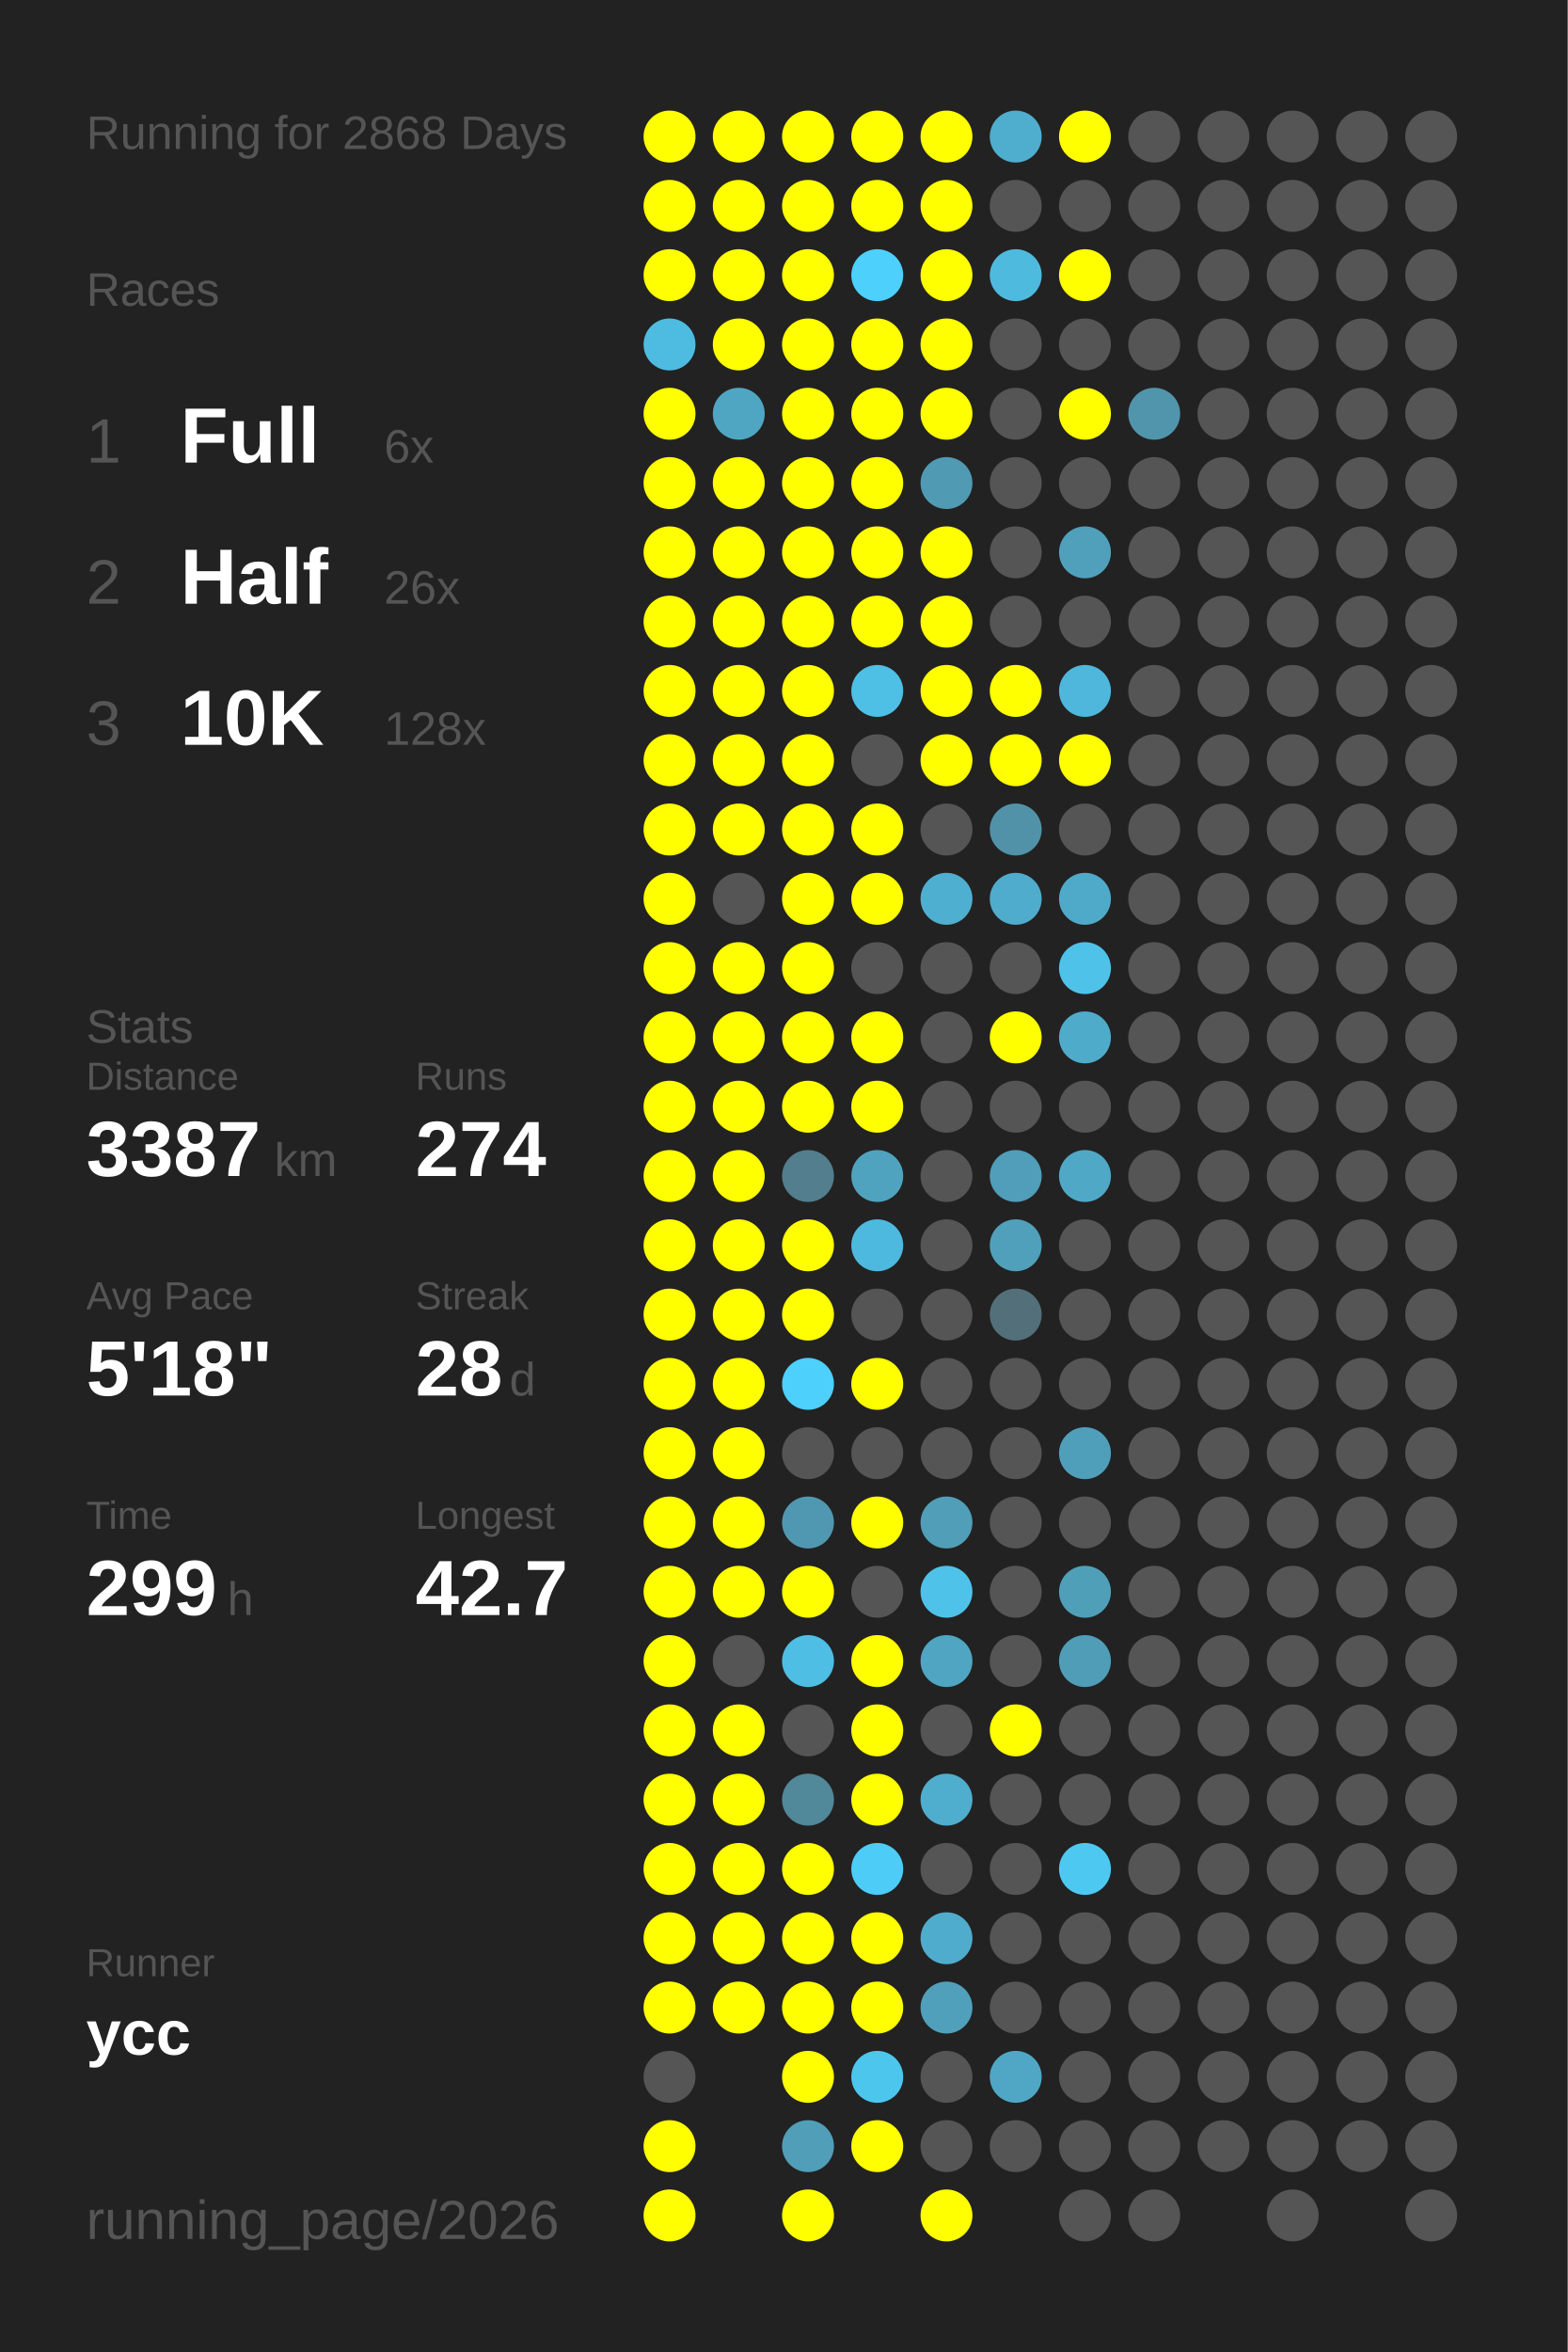
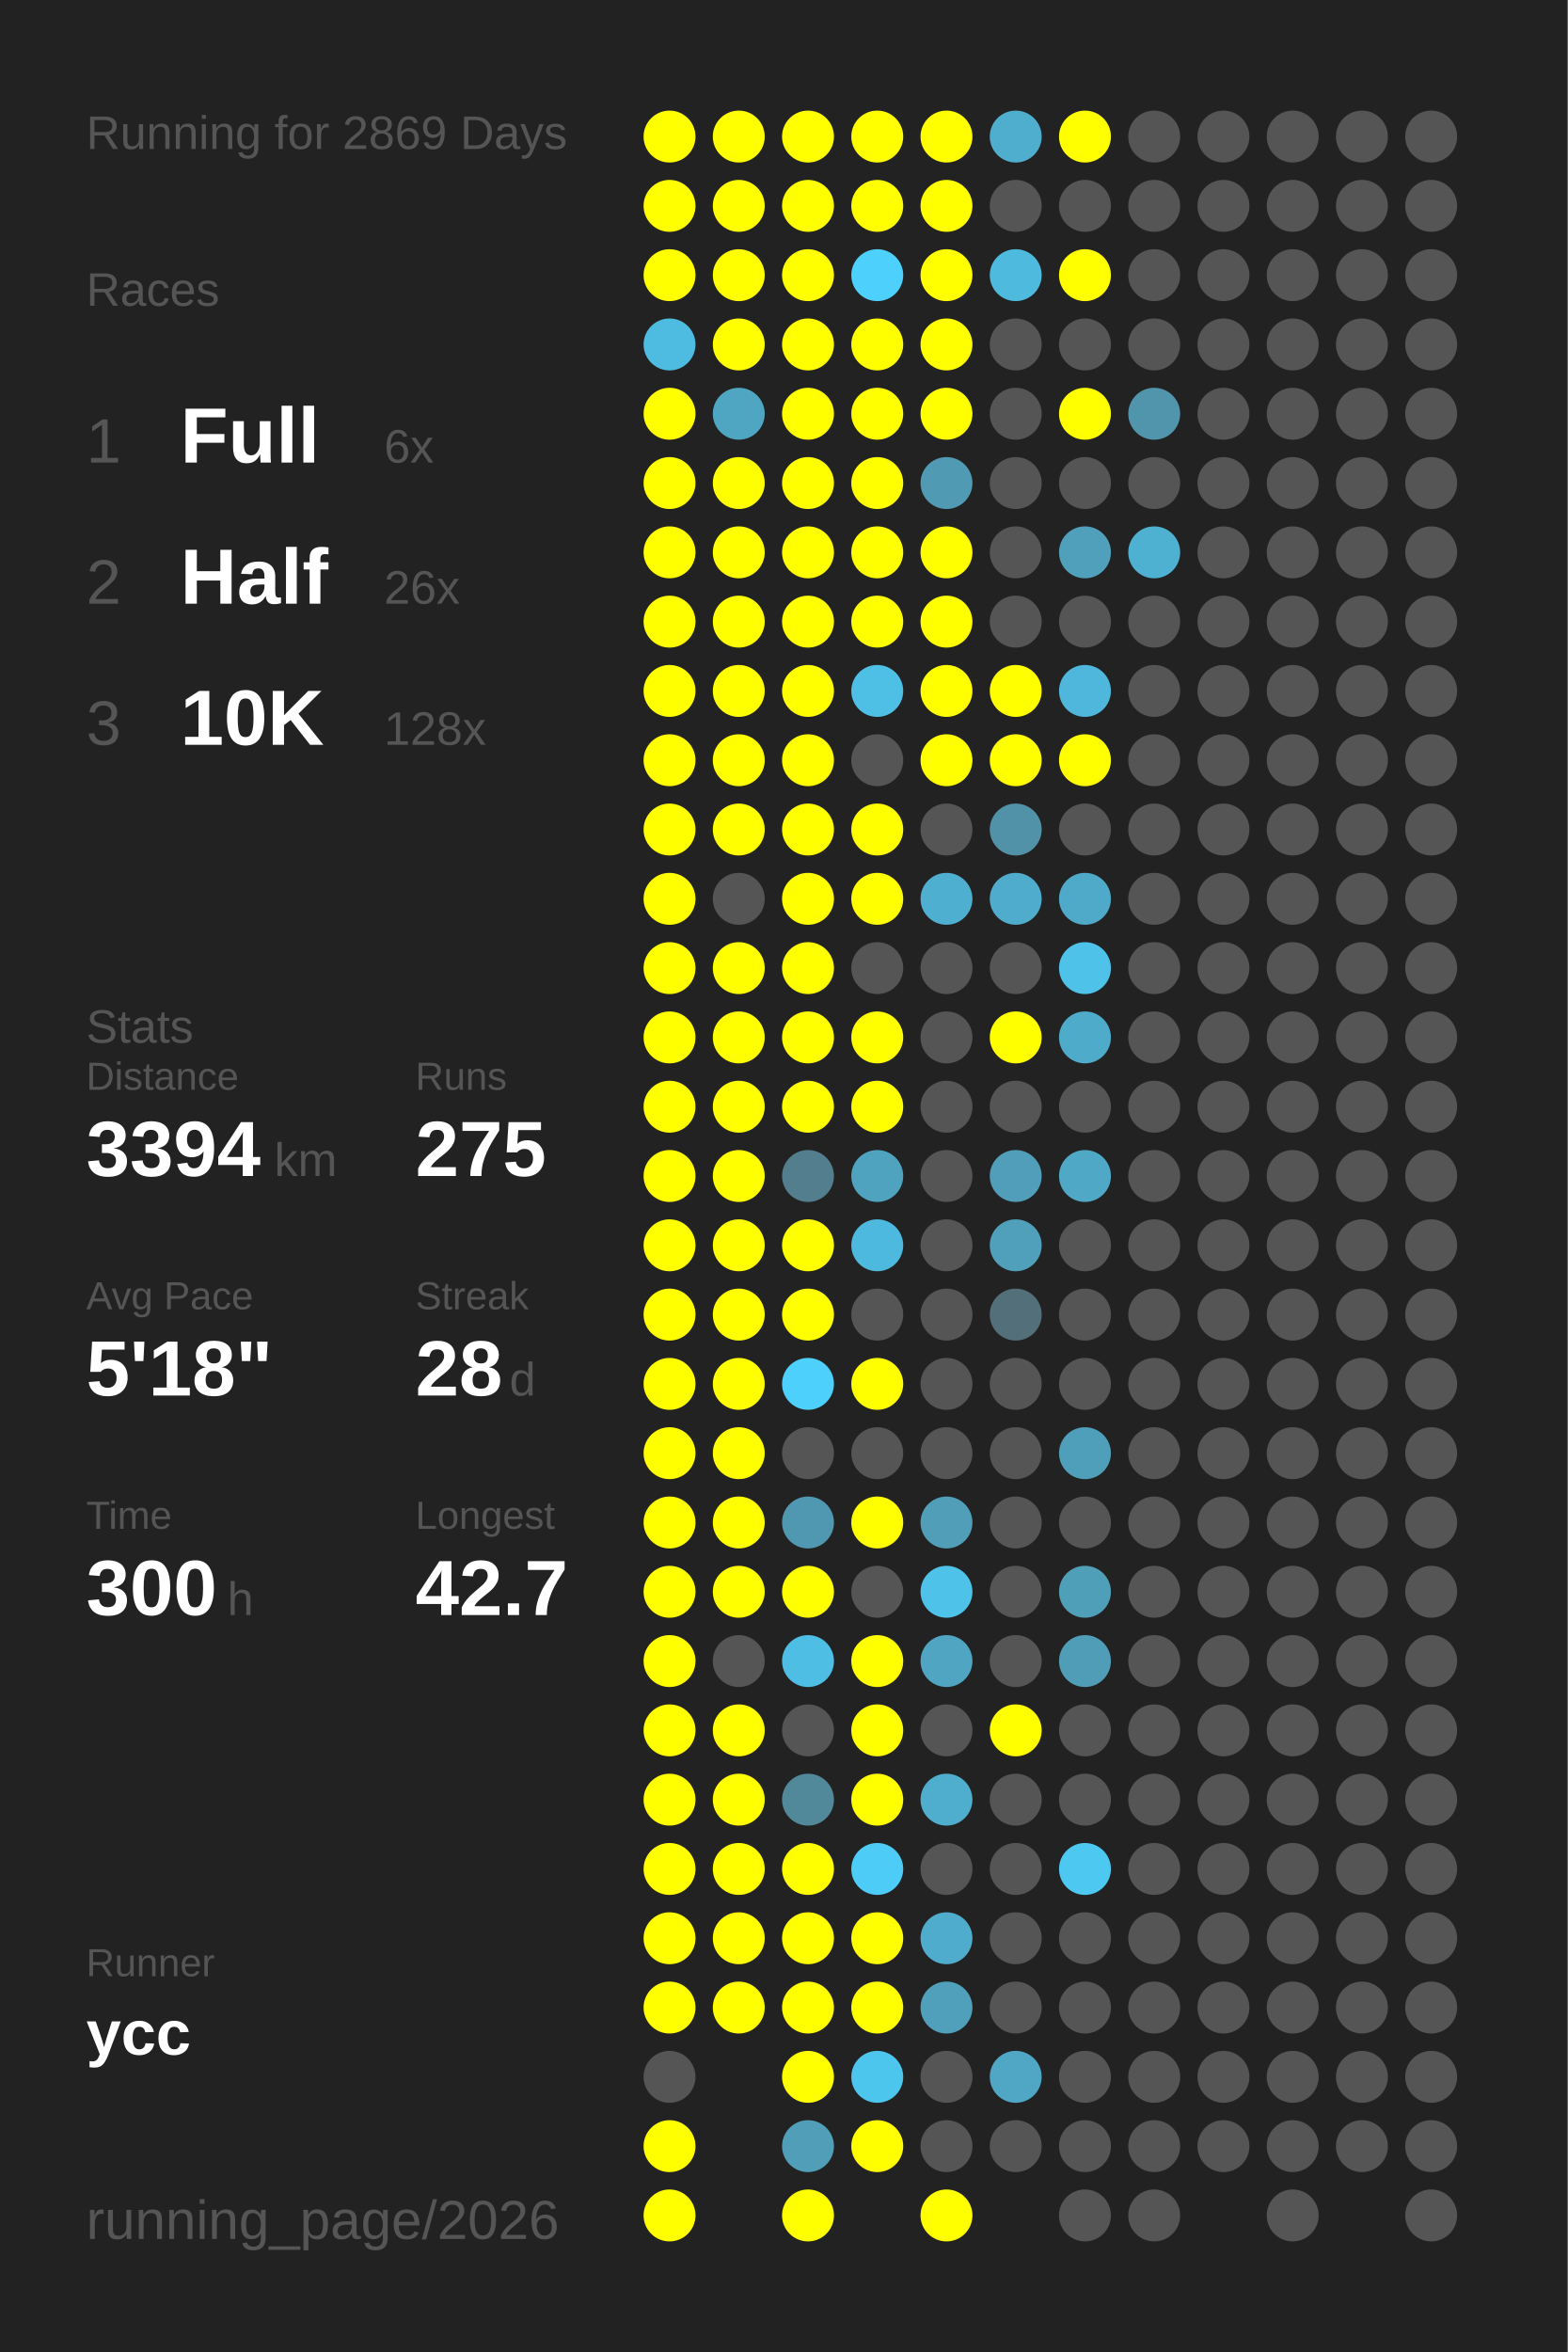
<svg xmlns="http://www.w3.org/2000/svg" baseProfile="full" height="300mm" version="1.1" viewBox="0,0,200,300" width="200mm">
  <defs />
  <rect fill="#222222" height="300" width="200" x="0" y="0" />
-   <text fill="#555555" style="font-size:6px; font-family:Arial;" x="11" y="19">Running for 2868 Days</text>
+   <text fill="#555555" style="font-size:6px; font-family:Arial;" x="11" y="19">Running for 2869 Days</text>
  <text fill="#555555" style="font-size:6px; font-family:Arial;" x="11" y="39">Races</text>
  <text fill="#555555" style="font-size:8px; font-family:Arial;" x="11" y="59">1</text>
  <text fill="#FFFFFF" style="font-size:10px; font-family:Arial; font-weight:bold;" x="23" y="59">Full</text>
  <text fill="#555555" style="font-size:6px; font-family:Arial;" x="49" y="59">6x</text>
  <text fill="#555555" style="font-size:8px; font-family:Arial;" x="11" y="77">2</text>
  <text fill="#FFFFFF" style="font-size:10px; font-family:Arial; font-weight:bold;" x="23" y="77">Half</text>
  <text fill="#555555" style="font-size:6px; font-family:Arial;" x="49" y="77">26x</text>
  <text fill="#555555" style="font-size:8px; font-family:Arial;" x="11" y="95">3</text>
  <text fill="#FFFFFF" style="font-size:10px; font-family:Arial; font-weight:bold;" x="23" y="95">10K</text>
  <text fill="#555555" style="font-size:6px; font-family:Arial;" x="49" y="95">128x</text>
  <text fill="#555555" style="font-size:6px; font-family:Arial;" x="11" y="133">Stats</text>
  <text fill="#555555" style="font-size:5px; font-family:Arial;" x="11" y="139">Distance</text>
-   <text fill="#FFFFFF" style="font-size:10px; font-family:Arial; font-weight:bold;" x="11" y="150">3387</text>
+   <text fill="#FFFFFF" style="font-size:10px; font-family:Arial; font-weight:bold;" x="11" y="150">3394</text>
  <text fill="#555555" style="font-size:6px; font-family:Arial;" x="35" y="150">km</text>
  <text fill="#555555" style="font-size:5px; font-family:Arial;" x="53" y="139">Runs</text>
-   <text fill="#FFFFFF" style="font-size:10px; font-family:Arial; font-weight:bold;" x="53" y="150">274</text>
+   <text fill="#FFFFFF" style="font-size:10px; font-family:Arial; font-weight:bold;" x="53" y="150">275</text>
  <text fill="#555555" style="font-size:5px; font-family:Arial;" x="11" y="167">Avg Pace</text>
  <text fill="#FFFFFF" style="font-size:10px; font-family:Arial; font-weight:bold;" x="11" y="178">5'18"</text>
  <text fill="#555555" style="font-size:5px; font-family:Arial;" x="53" y="167">Streak</text>
  <text fill="#FFFFFF" style="font-size:10px; font-family:Arial; font-weight:bold;" x="53" y="178">28</text>
  <text fill="#555555" style="font-size:6px; font-family:Arial;" x="65" y="178">d</text>
  <text fill="#555555" style="font-size:5px; font-family:Arial;" x="11" y="195">Time</text>
-   <text fill="#FFFFFF" style="font-size:10px; font-family:Arial; font-weight:bold;" x="11" y="206">299</text>
+   <text fill="#FFFFFF" style="font-size:10px; font-family:Arial; font-weight:bold;" x="11" y="206">300</text>
  <text fill="#555555" style="font-size:6px; font-family:Arial;" x="29" y="206">h</text>
  <text fill="#555555" style="font-size:5px; font-family:Arial;" x="53" y="195">Longest</text>
  <text fill="#FFFFFF" style="font-size:10px; font-family:Arial; font-weight:bold;" x="53" y="206">42.7</text>
  <text fill="#555555" style="font-size:5px; font-family:Arial;" x="11" y="252.065">Runner</text>
  <text fill="#FFFFFF" style="font-size:8px; font-family:Arial; font-weight:bold;" x="11" y="262.065">ycc</text>
  <text fill="#555555" style="font-size:7px; font-family:Arial;" x="11" y="285.581">running_page/2026</text>
  <circle cx="85.417" cy="17.419" fill="#FFFF00" r="3.312" />
  <circle cx="85.417" cy="26.258" fill="#FFFF00" r="3.312" />
  <circle cx="85.417" cy="35.097" fill="#FFFF00" r="3.312" />
  <circle cx="85.417" cy="43.935" fill="#4ebce1" r="3.312" />
  <circle cx="85.417" cy="52.774" fill="#FFFF00" r="3.312" />
  <circle cx="85.417" cy="61.613" fill="#FFFF00" r="3.312" />
  <circle cx="85.417" cy="70.452" fill="#FFFF00" r="3.312" />
  <circle cx="85.417" cy="79.29" fill="#FFFF00" r="3.312" />
  <circle cx="85.417" cy="88.129" fill="#FFFF00" r="3.312" />
  <circle cx="85.417" cy="96.968" fill="#FFFF00" r="3.312" />
  <circle cx="85.417" cy="105.806" fill="#FFFF00" r="3.312" />
  <circle cx="85.417" cy="114.645" fill="#FFFF00" r="3.312" />
  <circle cx="85.417" cy="123.484" fill="#FFFF00" r="3.312" />
  <circle cx="85.417" cy="132.323" fill="#FFFF00" r="3.312" />
  <circle cx="85.417" cy="141.161" fill="#FFFF00" r="3.312" />
  <circle cx="85.417" cy="150" fill="#FFFF00" r="3.312" />
  <circle cx="85.417" cy="158.839" fill="#FFFF00" r="3.312" />
  <circle cx="85.417" cy="167.677" fill="#FFFF00" r="3.312" />
  <circle cx="85.417" cy="176.516" fill="#FFFF00" r="3.312" />
  <circle cx="85.417" cy="185.355" fill="#FFFF00" r="3.312" />
  <circle cx="85.417" cy="194.194" fill="#FFFF00" r="3.312" />
  <circle cx="85.417" cy="203.032" fill="#FFFF00" r="3.312" />
  <circle cx="85.417" cy="211.871" fill="#FFFF00" r="3.312" />
  <circle cx="85.417" cy="220.71" fill="#FFFF00" r="3.312" />
  <circle cx="85.417" cy="229.548" fill="#FFFF00" r="3.312" />
  <circle cx="85.417" cy="238.387" fill="#FFFF00" r="3.312" />
  <circle cx="85.417" cy="247.226" fill="#FFFF00" r="3.312" />
  <circle cx="85.417" cy="256.065" fill="#FFFF00" r="3.312" />
  <circle cx="85.417" cy="264.903" fill="#555555" r="3.312" />
  <circle cx="85.417" cy="273.742" fill="#FFFF00" r="3.312" />
  <circle cx="85.417" cy="282.581" fill="#FFFF00" r="3.312" />
  <circle cx="94.25" cy="17.419" fill="#FFFF00" r="3.312" />
  <circle cx="94.25" cy="26.258" fill="#FFFF00" r="3.312" />
  <circle cx="94.25" cy="35.097" fill="#FFFF00" r="3.312" />
  <circle cx="94.25" cy="43.935" fill="#FFFF00" r="3.312" />
  <circle cx="94.25" cy="52.774" fill="#4fa6c3" r="3.312" />
  <circle cx="94.25" cy="61.613" fill="#FFFF00" r="3.312" />
  <circle cx="94.25" cy="70.452" fill="#FFFF00" r="3.312" />
  <circle cx="94.25" cy="79.29" fill="#FFFF00" r="3.312" />
  <circle cx="94.25" cy="88.129" fill="#FFFF00" r="3.312" />
  <circle cx="94.25" cy="96.968" fill="#FFFF00" r="3.312" />
  <circle cx="94.25" cy="105.806" fill="#FFFF00" r="3.312" />
  <circle cx="94.25" cy="114.645" fill="#555555" r="3.312" />
  <circle cx="94.25" cy="123.484" fill="#FFFF00" r="3.312" />
  <circle cx="94.25" cy="132.323" fill="#FFFF00" r="3.312" />
  <circle cx="94.25" cy="141.161" fill="#FFFF00" r="3.312" />
  <circle cx="94.25" cy="150" fill="#FFFF00" r="3.312" />
  <circle cx="94.25" cy="158.839" fill="#FFFF00" r="3.312" />
  <circle cx="94.25" cy="167.677" fill="#FFFF00" r="3.312" />
  <circle cx="94.25" cy="176.516" fill="#FFFF00" r="3.312" />
  <circle cx="94.25" cy="185.355" fill="#FFFF00" r="3.312" />
  <circle cx="94.25" cy="194.194" fill="#FFFF00" r="3.312" />
  <circle cx="94.25" cy="203.032" fill="#FFFF00" r="3.312" />
  <circle cx="94.25" cy="211.871" fill="#555555" r="3.312" />
  <circle cx="94.25" cy="220.71" fill="#FFFF00" r="3.312" />
  <circle cx="94.25" cy="229.548" fill="#FFFF00" r="3.312" />
  <circle cx="94.25" cy="238.387" fill="#FFFF00" r="3.312" />
  <circle cx="94.25" cy="247.226" fill="#FFFF00" r="3.312" />
  <circle cx="94.25" cy="256.065" fill="#FFFF00" r="3.312" />
  <circle cx="103.083" cy="17.419" fill="#FFFF00" r="3.312" />
  <circle cx="103.083" cy="26.258" fill="#FFFF00" r="3.312" />
  <circle cx="103.083" cy="35.097" fill="#FFFF00" r="3.312" />
  <circle cx="103.083" cy="43.935" fill="#FFFF00" r="3.312" />
  <circle cx="103.083" cy="52.774" fill="#FFFF00" r="3.312" />
  <circle cx="103.083" cy="61.613" fill="#FFFF00" r="3.312" />
  <circle cx="103.083" cy="70.452" fill="#FFFF00" r="3.312" />
  <circle cx="103.083" cy="79.29" fill="#FFFF00" r="3.312" />
  <circle cx="103.083" cy="88.129" fill="#FFFF00" r="3.312" />
  <circle cx="103.083" cy="96.968" fill="#FFFF00" r="3.312" />
  <circle cx="103.083" cy="105.806" fill="#FFFF00" r="3.312" />
  <circle cx="103.083" cy="114.645" fill="#FFFF00" r="3.312" />
  <circle cx="103.083" cy="123.484" fill="#FFFF00" r="3.312" />
  <circle cx="103.083" cy="132.323" fill="#FFFF00" r="3.312" />
  <circle cx="103.083" cy="141.161" fill="#FFFF00" r="3.312" />
  <circle cx="103.083" cy="150" fill="#527e8d" r="3.312" />
  <circle cx="103.083" cy="158.839" fill="#FFFF00" r="3.312" />
  <circle cx="103.083" cy="167.677" fill="#FFFF00" r="3.312" />
  <circle cx="103.083" cy="176.516" fill="#4dd0fc" r="3.312" />
  <circle cx="103.083" cy="185.355" fill="#555555" r="3.312" />
  <circle cx="103.083" cy="194.194" fill="#5098b1" r="3.312" />
  <circle cx="103.083" cy="203.032" fill="#FFFF00" r="3.312" />
  <circle cx="103.083" cy="211.871" fill="#4ebee4" r="3.312" />
  <circle cx="103.083" cy="220.71" fill="#555555" r="3.312" />
  <circle cx="103.083" cy="229.548" fill="#51889a" r="3.312" />
  <circle cx="103.083" cy="238.387" fill="#FFFF00" r="3.312" />
  <circle cx="103.083" cy="247.226" fill="#FFFF00" r="3.312" />
  <circle cx="103.083" cy="256.065" fill="#FFFF00" r="3.312" />
  <circle cx="103.083" cy="264.903" fill="#FFFF00" r="3.312" />
  <circle cx="103.083" cy="273.742" fill="#509eb8" r="3.312" />
  <circle cx="103.083" cy="282.581" fill="#FFFF00" r="3.312" />
  <circle cx="111.917" cy="17.419" fill="#FFFF00" r="3.312" />
  <circle cx="111.917" cy="26.258" fill="#FFFF00" r="3.312" />
  <circle cx="111.917" cy="35.097" fill="#4dd0fc" r="3.312" />
  <circle cx="111.917" cy="43.935" fill="#FFFF00" r="3.312" />
  <circle cx="111.917" cy="52.774" fill="#FFFF00" r="3.312" />
  <circle cx="111.917" cy="61.613" fill="#FFFF00" r="3.312" />
  <circle cx="111.917" cy="70.452" fill="#FFFF00" r="3.312" />
  <circle cx="111.917" cy="79.29" fill="#FFFF00" r="3.312" />
  <circle cx="111.917" cy="88.129" fill="#4ebfe5" r="3.312" />
  <circle cx="111.917" cy="96.968" fill="#555555" r="3.312" />
  <circle cx="111.917" cy="105.806" fill="#FFFF00" r="3.312" />
  <circle cx="111.917" cy="114.645" fill="#FFFF00" r="3.312" />
  <circle cx="111.917" cy="123.484" fill="#555555" r="3.312" />
  <circle cx="111.917" cy="132.323" fill="#FFFF00" r="3.312" />
  <circle cx="111.917" cy="141.161" fill="#FFFF00" r="3.312" />
  <circle cx="111.917" cy="150" fill="#4fa3bf" r="3.312" />
  <circle cx="111.917" cy="158.839" fill="#4eb9de" r="3.312" />
  <circle cx="111.917" cy="167.677" fill="#555555" r="3.312" />
  <circle cx="111.917" cy="176.516" fill="#FFFF00" r="3.312" />
  <circle cx="111.917" cy="185.355" fill="#555555" r="3.312" />
  <circle cx="111.917" cy="194.194" fill="#FFFF00" r="3.312" />
  <circle cx="111.917" cy="203.032" fill="#555555" r="3.312" />
  <circle cx="111.917" cy="211.871" fill="#FFFF00" r="3.312" />
  <circle cx="111.917" cy="220.71" fill="#FFFF00" r="3.312" />
  <circle cx="111.917" cy="229.548" fill="#FFFF00" r="3.312" />
  <circle cx="111.917" cy="238.387" fill="#4dccf7" r="3.312" />
  <circle cx="111.917" cy="247.226" fill="#FFFF00" r="3.312" />
  <circle cx="111.917" cy="256.065" fill="#FFFF00" r="3.312" />
  <circle cx="111.917" cy="264.903" fill="#4dc6ee" r="3.312" />
  <circle cx="111.917" cy="273.742" fill="#FFFF00" r="3.312" />
  <circle cx="120.75" cy="17.419" fill="#FFFF00" r="3.312" />
  <circle cx="120.75" cy="26.258" fill="#FFFF00" r="3.312" />
  <circle cx="120.75" cy="35.097" fill="#FFFF00" r="3.312" />
  <circle cx="120.75" cy="43.935" fill="#FFFF00" r="3.312" />
  <circle cx="120.75" cy="52.774" fill="#FFFF00" r="3.312" />
  <circle cx="120.75" cy="61.613" fill="#509ab3" r="3.312" />
  <circle cx="120.75" cy="70.452" fill="#FFFF00" r="3.312" />
  <circle cx="120.75" cy="79.29" fill="#FFFF00" r="3.312" />
  <circle cx="120.75" cy="88.129" fill="#FFFF00" r="3.312" />
  <circle cx="120.75" cy="96.968" fill="#FFFF00" r="3.312" />
  <circle cx="120.75" cy="105.806" fill="#555555" r="3.312" />
  <circle cx="120.75" cy="114.645" fill="#4fafd0" r="3.312" />
  <circle cx="120.75" cy="123.484" fill="#555555" r="3.312" />
  <circle cx="120.75" cy="132.323" fill="#555555" r="3.312" />
  <circle cx="120.75" cy="141.161" fill="#555555" r="3.312" />
  <circle cx="120.75" cy="150" fill="#555555" r="3.312" />
  <circle cx="120.75" cy="158.839" fill="#555555" r="3.312" />
  <circle cx="120.75" cy="167.677" fill="#555555" r="3.312" />
  <circle cx="120.75" cy="176.516" fill="#555555" r="3.312" />
  <circle cx="120.75" cy="185.355" fill="#555555" r="3.312" />
  <circle cx="120.75" cy="194.194" fill="#509eb8" r="3.312" />
  <circle cx="120.75" cy="203.032" fill="#4ec2e9" r="3.312" />
  <circle cx="120.75" cy="211.871" fill="#4fa5c2" r="3.312" />
  <circle cx="120.75" cy="220.71" fill="#555555" r="3.312" />
  <circle cx="120.75" cy="229.548" fill="#4fadcd" r="3.312" />
  <circle cx="120.75" cy="238.387" fill="#555555" r="3.312" />
  <circle cx="120.75" cy="247.226" fill="#4faccc" r="3.312" />
  <circle cx="120.75" cy="256.065" fill="#50a0bb" r="3.312" />
  <circle cx="120.75" cy="264.903" fill="#555555" r="3.312" />
  <circle cx="120.75" cy="273.742" fill="#555555" r="3.312" />
  <circle cx="120.75" cy="282.581" fill="#FFFF00" r="3.312" />
  <circle cx="129.583" cy="17.419" fill="#4faece" r="3.312" />
  <circle cx="129.583" cy="26.258" fill="#555555" r="3.312" />
  <circle cx="129.583" cy="35.097" fill="#4ebade" r="3.312" />
  <circle cx="129.583" cy="43.935" fill="#555555" r="3.312" />
  <circle cx="129.583" cy="52.774" fill="#555555" r="3.312" />
  <circle cx="129.583" cy="61.613" fill="#555555" r="3.312" />
  <circle cx="129.583" cy="70.452" fill="#555555" r="3.312" />
  <circle cx="129.583" cy="79.29" fill="#555555" r="3.312" />
  <circle cx="129.583" cy="88.129" fill="#FFFF00" r="3.312" />
  <circle cx="129.583" cy="96.968" fill="#FFFF00" r="3.312" />
  <circle cx="129.583" cy="105.806" fill="#5192a8" r="3.312" />
  <circle cx="129.583" cy="114.645" fill="#4faccc" r="3.312" />
  <circle cx="129.583" cy="123.484" fill="#555555" r="3.312" />
  <circle cx="129.583" cy="132.323" fill="#FFFF00" r="3.312" />
  <circle cx="129.583" cy="141.161" fill="#555555" r="3.312" />
  <circle cx="129.583" cy="150" fill="#509eb9" r="3.312" />
  <circle cx="129.583" cy="158.839" fill="#50a0bb" r="3.312" />
  <circle cx="129.583" cy="167.677" fill="#536f79" r="3.312" />
  <circle cx="129.583" cy="176.516" fill="#555555" r="3.312" />
  <circle cx="129.583" cy="185.355" fill="#555555" r="3.312" />
  <circle cx="129.583" cy="194.194" fill="#555555" r="3.312" />
  <circle cx="129.583" cy="203.032" fill="#555555" r="3.312" />
  <circle cx="129.583" cy="211.871" fill="#555555" r="3.312" />
  <circle cx="129.583" cy="220.71" fill="#FFFF00" r="3.312" />
  <circle cx="129.583" cy="229.548" fill="#555555" r="3.312" />
  <circle cx="129.583" cy="238.387" fill="#555555" r="3.312" />
  <circle cx="129.583" cy="247.226" fill="#555555" r="3.312" />
  <circle cx="129.583" cy="256.065" fill="#555555" r="3.312" />
  <circle cx="129.583" cy="264.903" fill="#4fa7c5" r="3.312" />
  <circle cx="129.583" cy="273.742" fill="#555555" r="3.312" />
  <circle cx="138.417" cy="17.419" fill="#FFFF00" r="3.312" />
  <circle cx="138.417" cy="26.258" fill="#555555" r="3.312" />
  <circle cx="138.417" cy="35.097" fill="#FFFF00" r="3.312" />
  <circle cx="138.417" cy="43.935" fill="#555555" r="3.312" />
  <circle cx="138.417" cy="52.774" fill="#FFFF00" r="3.312" />
  <circle cx="138.417" cy="61.613" fill="#555555" r="3.312" />
  <circle cx="138.417" cy="70.452" fill="#50a0bb" r="3.312" />
  <circle cx="138.417" cy="79.29" fill="#555555" r="3.312" />
  <circle cx="138.417" cy="88.129" fill="#4eb7db" r="3.312" />
  <circle cx="138.417" cy="96.968" fill="#FFFF00" r="3.312" />
  <circle cx="138.417" cy="105.806" fill="#555555" r="3.312" />
  <circle cx="138.417" cy="114.645" fill="#4faac9" r="3.312" />
  <circle cx="138.417" cy="123.484" fill="#4ec2e9" r="3.312" />
  <circle cx="138.417" cy="132.323" fill="#4fabca" r="3.312" />
  <circle cx="138.417" cy="141.161" fill="#555555" r="3.312" />
  <circle cx="138.417" cy="150" fill="#4fa8c6" r="3.312" />
  <circle cx="138.417" cy="158.839" fill="#555555" r="3.312" />
  <circle cx="138.417" cy="167.677" fill="#555555" r="3.312" />
  <circle cx="138.417" cy="176.516" fill="#555555" r="3.312" />
  <circle cx="138.417" cy="185.355" fill="#509fba" r="3.312" />
  <circle cx="138.417" cy="194.194" fill="#555555" r="3.312" />
  <circle cx="138.417" cy="203.032" fill="#509fb9" r="3.312" />
  <circle cx="138.417" cy="211.871" fill="#509db7" r="3.312" />
  <circle cx="138.417" cy="220.71" fill="#555555" r="3.312" />
  <circle cx="138.417" cy="229.548" fill="#555555" r="3.312" />
  <circle cx="138.417" cy="238.387" fill="#4dc8f1" r="3.312" />
  <circle cx="138.417" cy="247.226" fill="#555555" r="3.312" />
  <circle cx="138.417" cy="256.065" fill="#555555" r="3.312" />
  <circle cx="138.417" cy="264.903" fill="#555555" r="3.312" />
  <circle cx="138.417" cy="273.742" fill="#555555" r="3.312" />
  <circle cx="138.417" cy="282.581" fill="#555555" r="3.312" />
  <circle cx="147.25" cy="17.419" fill="#555555" r="3.312" />
  <circle cx="147.25" cy="26.258" fill="#555555" r="3.312" />
  <circle cx="147.25" cy="35.097" fill="#555555" r="3.312" />
  <circle cx="147.25" cy="43.935" fill="#555555" r="3.312" />
  <circle cx="147.25" cy="52.774" fill="#5095ac" r="3.312" />
  <circle cx="147.25" cy="61.613" fill="#555555" r="3.312" />
-   <circle cx="147.25" cy="70.452" fill="#555555" r="3.312" />
+   <circle cx="147.25" cy="70.452" fill="#4fb1d2" r="3.312" />
  <circle cx="147.25" cy="79.29" fill="#555555" r="3.312" />
  <circle cx="147.25" cy="88.129" fill="#555555" r="3.312" />
  <circle cx="147.25" cy="96.968" fill="#555555" r="3.312" />
  <circle cx="147.25" cy="105.806" fill="#555555" r="3.312" />
  <circle cx="147.25" cy="114.645" fill="#555555" r="3.312" />
  <circle cx="147.25" cy="123.484" fill="#555555" r="3.312" />
  <circle cx="147.25" cy="132.323" fill="#555555" r="3.312" />
  <circle cx="147.25" cy="141.161" fill="#555555" r="3.312" />
  <circle cx="147.25" cy="150" fill="#555555" r="3.312" />
  <circle cx="147.25" cy="158.839" fill="#555555" r="3.312" />
  <circle cx="147.25" cy="167.677" fill="#555555" r="3.312" />
  <circle cx="147.25" cy="176.516" fill="#555555" r="3.312" />
  <circle cx="147.25" cy="185.355" fill="#555555" r="3.312" />
  <circle cx="147.25" cy="194.194" fill="#555555" r="3.312" />
  <circle cx="147.25" cy="203.032" fill="#555555" r="3.312" />
  <circle cx="147.25" cy="211.871" fill="#555555" r="3.312" />
  <circle cx="147.25" cy="220.71" fill="#555555" r="3.312" />
  <circle cx="147.25" cy="229.548" fill="#555555" r="3.312" />
  <circle cx="147.25" cy="238.387" fill="#555555" r="3.312" />
  <circle cx="147.25" cy="247.226" fill="#555555" r="3.312" />
  <circle cx="147.25" cy="256.065" fill="#555555" r="3.312" />
  <circle cx="147.25" cy="264.903" fill="#555555" r="3.312" />
  <circle cx="147.25" cy="273.742" fill="#555555" r="3.312" />
  <circle cx="147.25" cy="282.581" fill="#555555" r="3.312" />
  <circle cx="156.083" cy="17.419" fill="#555555" r="3.312" />
  <circle cx="156.083" cy="26.258" fill="#555555" r="3.312" />
  <circle cx="156.083" cy="35.097" fill="#555555" r="3.312" />
  <circle cx="156.083" cy="43.935" fill="#555555" r="3.312" />
  <circle cx="156.083" cy="52.774" fill="#555555" r="3.312" />
  <circle cx="156.083" cy="61.613" fill="#555555" r="3.312" />
  <circle cx="156.083" cy="70.452" fill="#555555" r="3.312" />
  <circle cx="156.083" cy="79.29" fill="#555555" r="3.312" />
  <circle cx="156.083" cy="88.129" fill="#555555" r="3.312" />
  <circle cx="156.083" cy="96.968" fill="#555555" r="3.312" />
  <circle cx="156.083" cy="105.806" fill="#555555" r="3.312" />
  <circle cx="156.083" cy="114.645" fill="#555555" r="3.312" />
  <circle cx="156.083" cy="123.484" fill="#555555" r="3.312" />
  <circle cx="156.083" cy="132.323" fill="#555555" r="3.312" />
  <circle cx="156.083" cy="141.161" fill="#555555" r="3.312" />
  <circle cx="156.083" cy="150" fill="#555555" r="3.312" />
  <circle cx="156.083" cy="158.839" fill="#555555" r="3.312" />
  <circle cx="156.083" cy="167.677" fill="#555555" r="3.312" />
  <circle cx="156.083" cy="176.516" fill="#555555" r="3.312" />
  <circle cx="156.083" cy="185.355" fill="#555555" r="3.312" />
  <circle cx="156.083" cy="194.194" fill="#555555" r="3.312" />
  <circle cx="156.083" cy="203.032" fill="#555555" r="3.312" />
  <circle cx="156.083" cy="211.871" fill="#555555" r="3.312" />
  <circle cx="156.083" cy="220.71" fill="#555555" r="3.312" />
  <circle cx="156.083" cy="229.548" fill="#555555" r="3.312" />
  <circle cx="156.083" cy="238.387" fill="#555555" r="3.312" />
  <circle cx="156.083" cy="247.226" fill="#555555" r="3.312" />
  <circle cx="156.083" cy="256.065" fill="#555555" r="3.312" />
  <circle cx="156.083" cy="264.903" fill="#555555" r="3.312" />
  <circle cx="156.083" cy="273.742" fill="#555555" r="3.312" />
  <circle cx="164.917" cy="17.419" fill="#555555" r="3.312" />
  <circle cx="164.917" cy="26.258" fill="#555555" r="3.312" />
  <circle cx="164.917" cy="35.097" fill="#555555" r="3.312" />
  <circle cx="164.917" cy="43.935" fill="#555555" r="3.312" />
  <circle cx="164.917" cy="52.774" fill="#555555" r="3.312" />
  <circle cx="164.917" cy="61.613" fill="#555555" r="3.312" />
  <circle cx="164.917" cy="70.452" fill="#555555" r="3.312" />
  <circle cx="164.917" cy="79.29" fill="#555555" r="3.312" />
  <circle cx="164.917" cy="88.129" fill="#555555" r="3.312" />
  <circle cx="164.917" cy="96.968" fill="#555555" r="3.312" />
  <circle cx="164.917" cy="105.806" fill="#555555" r="3.312" />
  <circle cx="164.917" cy="114.645" fill="#555555" r="3.312" />
  <circle cx="164.917" cy="123.484" fill="#555555" r="3.312" />
  <circle cx="164.917" cy="132.323" fill="#555555" r="3.312" />
  <circle cx="164.917" cy="141.161" fill="#555555" r="3.312" />
  <circle cx="164.917" cy="150" fill="#555555" r="3.312" />
  <circle cx="164.917" cy="158.839" fill="#555555" r="3.312" />
  <circle cx="164.917" cy="167.677" fill="#555555" r="3.312" />
  <circle cx="164.917" cy="176.516" fill="#555555" r="3.312" />
  <circle cx="164.917" cy="185.355" fill="#555555" r="3.312" />
  <circle cx="164.917" cy="194.194" fill="#555555" r="3.312" />
  <circle cx="164.917" cy="203.032" fill="#555555" r="3.312" />
  <circle cx="164.917" cy="211.871" fill="#555555" r="3.312" />
  <circle cx="164.917" cy="220.71" fill="#555555" r="3.312" />
  <circle cx="164.917" cy="229.548" fill="#555555" r="3.312" />
  <circle cx="164.917" cy="238.387" fill="#555555" r="3.312" />
  <circle cx="164.917" cy="247.226" fill="#555555" r="3.312" />
  <circle cx="164.917" cy="256.065" fill="#555555" r="3.312" />
  <circle cx="164.917" cy="264.903" fill="#555555" r="3.312" />
  <circle cx="164.917" cy="273.742" fill="#555555" r="3.312" />
  <circle cx="164.917" cy="282.581" fill="#555555" r="3.312" />
  <circle cx="173.75" cy="17.419" fill="#555555" r="3.312" />
  <circle cx="173.75" cy="26.258" fill="#555555" r="3.312" />
  <circle cx="173.75" cy="35.097" fill="#555555" r="3.312" />
  <circle cx="173.75" cy="43.935" fill="#555555" r="3.312" />
  <circle cx="173.75" cy="52.774" fill="#555555" r="3.312" />
  <circle cx="173.75" cy="61.613" fill="#555555" r="3.312" />
  <circle cx="173.75" cy="70.452" fill="#555555" r="3.312" />
  <circle cx="173.75" cy="79.29" fill="#555555" r="3.312" />
  <circle cx="173.75" cy="88.129" fill="#555555" r="3.312" />
  <circle cx="173.75" cy="96.968" fill="#555555" r="3.312" />
  <circle cx="173.75" cy="105.806" fill="#555555" r="3.312" />
  <circle cx="173.75" cy="114.645" fill="#555555" r="3.312" />
  <circle cx="173.75" cy="123.484" fill="#555555" r="3.312" />
  <circle cx="173.75" cy="132.323" fill="#555555" r="3.312" />
  <circle cx="173.75" cy="141.161" fill="#555555" r="3.312" />
  <circle cx="173.75" cy="150" fill="#555555" r="3.312" />
  <circle cx="173.75" cy="158.839" fill="#555555" r="3.312" />
  <circle cx="173.75" cy="167.677" fill="#555555" r="3.312" />
  <circle cx="173.75" cy="176.516" fill="#555555" r="3.312" />
  <circle cx="173.75" cy="185.355" fill="#555555" r="3.312" />
  <circle cx="173.75" cy="194.194" fill="#555555" r="3.312" />
  <circle cx="173.75" cy="203.032" fill="#555555" r="3.312" />
  <circle cx="173.75" cy="211.871" fill="#555555" r="3.312" />
  <circle cx="173.75" cy="220.71" fill="#555555" r="3.312" />
  <circle cx="173.75" cy="229.548" fill="#555555" r="3.312" />
  <circle cx="173.75" cy="238.387" fill="#555555" r="3.312" />
  <circle cx="173.75" cy="247.226" fill="#555555" r="3.312" />
  <circle cx="173.75" cy="256.065" fill="#555555" r="3.312" />
  <circle cx="173.75" cy="264.903" fill="#555555" r="3.312" />
  <circle cx="173.75" cy="273.742" fill="#555555" r="3.312" />
  <circle cx="182.583" cy="17.419" fill="#555555" r="3.312" />
  <circle cx="182.583" cy="26.258" fill="#555555" r="3.312" />
  <circle cx="182.583" cy="35.097" fill="#555555" r="3.312" />
  <circle cx="182.583" cy="43.935" fill="#555555" r="3.312" />
  <circle cx="182.583" cy="52.774" fill="#555555" r="3.312" />
  <circle cx="182.583" cy="61.613" fill="#555555" r="3.312" />
  <circle cx="182.583" cy="70.452" fill="#555555" r="3.312" />
  <circle cx="182.583" cy="79.29" fill="#555555" r="3.312" />
  <circle cx="182.583" cy="88.129" fill="#555555" r="3.312" />
  <circle cx="182.583" cy="96.968" fill="#555555" r="3.312" />
  <circle cx="182.583" cy="105.806" fill="#555555" r="3.312" />
  <circle cx="182.583" cy="114.645" fill="#555555" r="3.312" />
  <circle cx="182.583" cy="123.484" fill="#555555" r="3.312" />
  <circle cx="182.583" cy="132.323" fill="#555555" r="3.312" />
  <circle cx="182.583" cy="141.161" fill="#555555" r="3.312" />
  <circle cx="182.583" cy="150" fill="#555555" r="3.312" />
  <circle cx="182.583" cy="158.839" fill="#555555" r="3.312" />
  <circle cx="182.583" cy="167.677" fill="#555555" r="3.312" />
  <circle cx="182.583" cy="176.516" fill="#555555" r="3.312" />
  <circle cx="182.583" cy="185.355" fill="#555555" r="3.312" />
  <circle cx="182.583" cy="194.194" fill="#555555" r="3.312" />
  <circle cx="182.583" cy="203.032" fill="#555555" r="3.312" />
  <circle cx="182.583" cy="211.871" fill="#555555" r="3.312" />
  <circle cx="182.583" cy="220.71" fill="#555555" r="3.312" />
  <circle cx="182.583" cy="229.548" fill="#555555" r="3.312" />
  <circle cx="182.583" cy="238.387" fill="#555555" r="3.312" />
  <circle cx="182.583" cy="247.226" fill="#555555" r="3.312" />
  <circle cx="182.583" cy="256.065" fill="#555555" r="3.312" />
  <circle cx="182.583" cy="264.903" fill="#555555" r="3.312" />
  <circle cx="182.583" cy="273.742" fill="#555555" r="3.312" />
  <circle cx="182.583" cy="282.581" fill="#555555" r="3.312" />
</svg>
